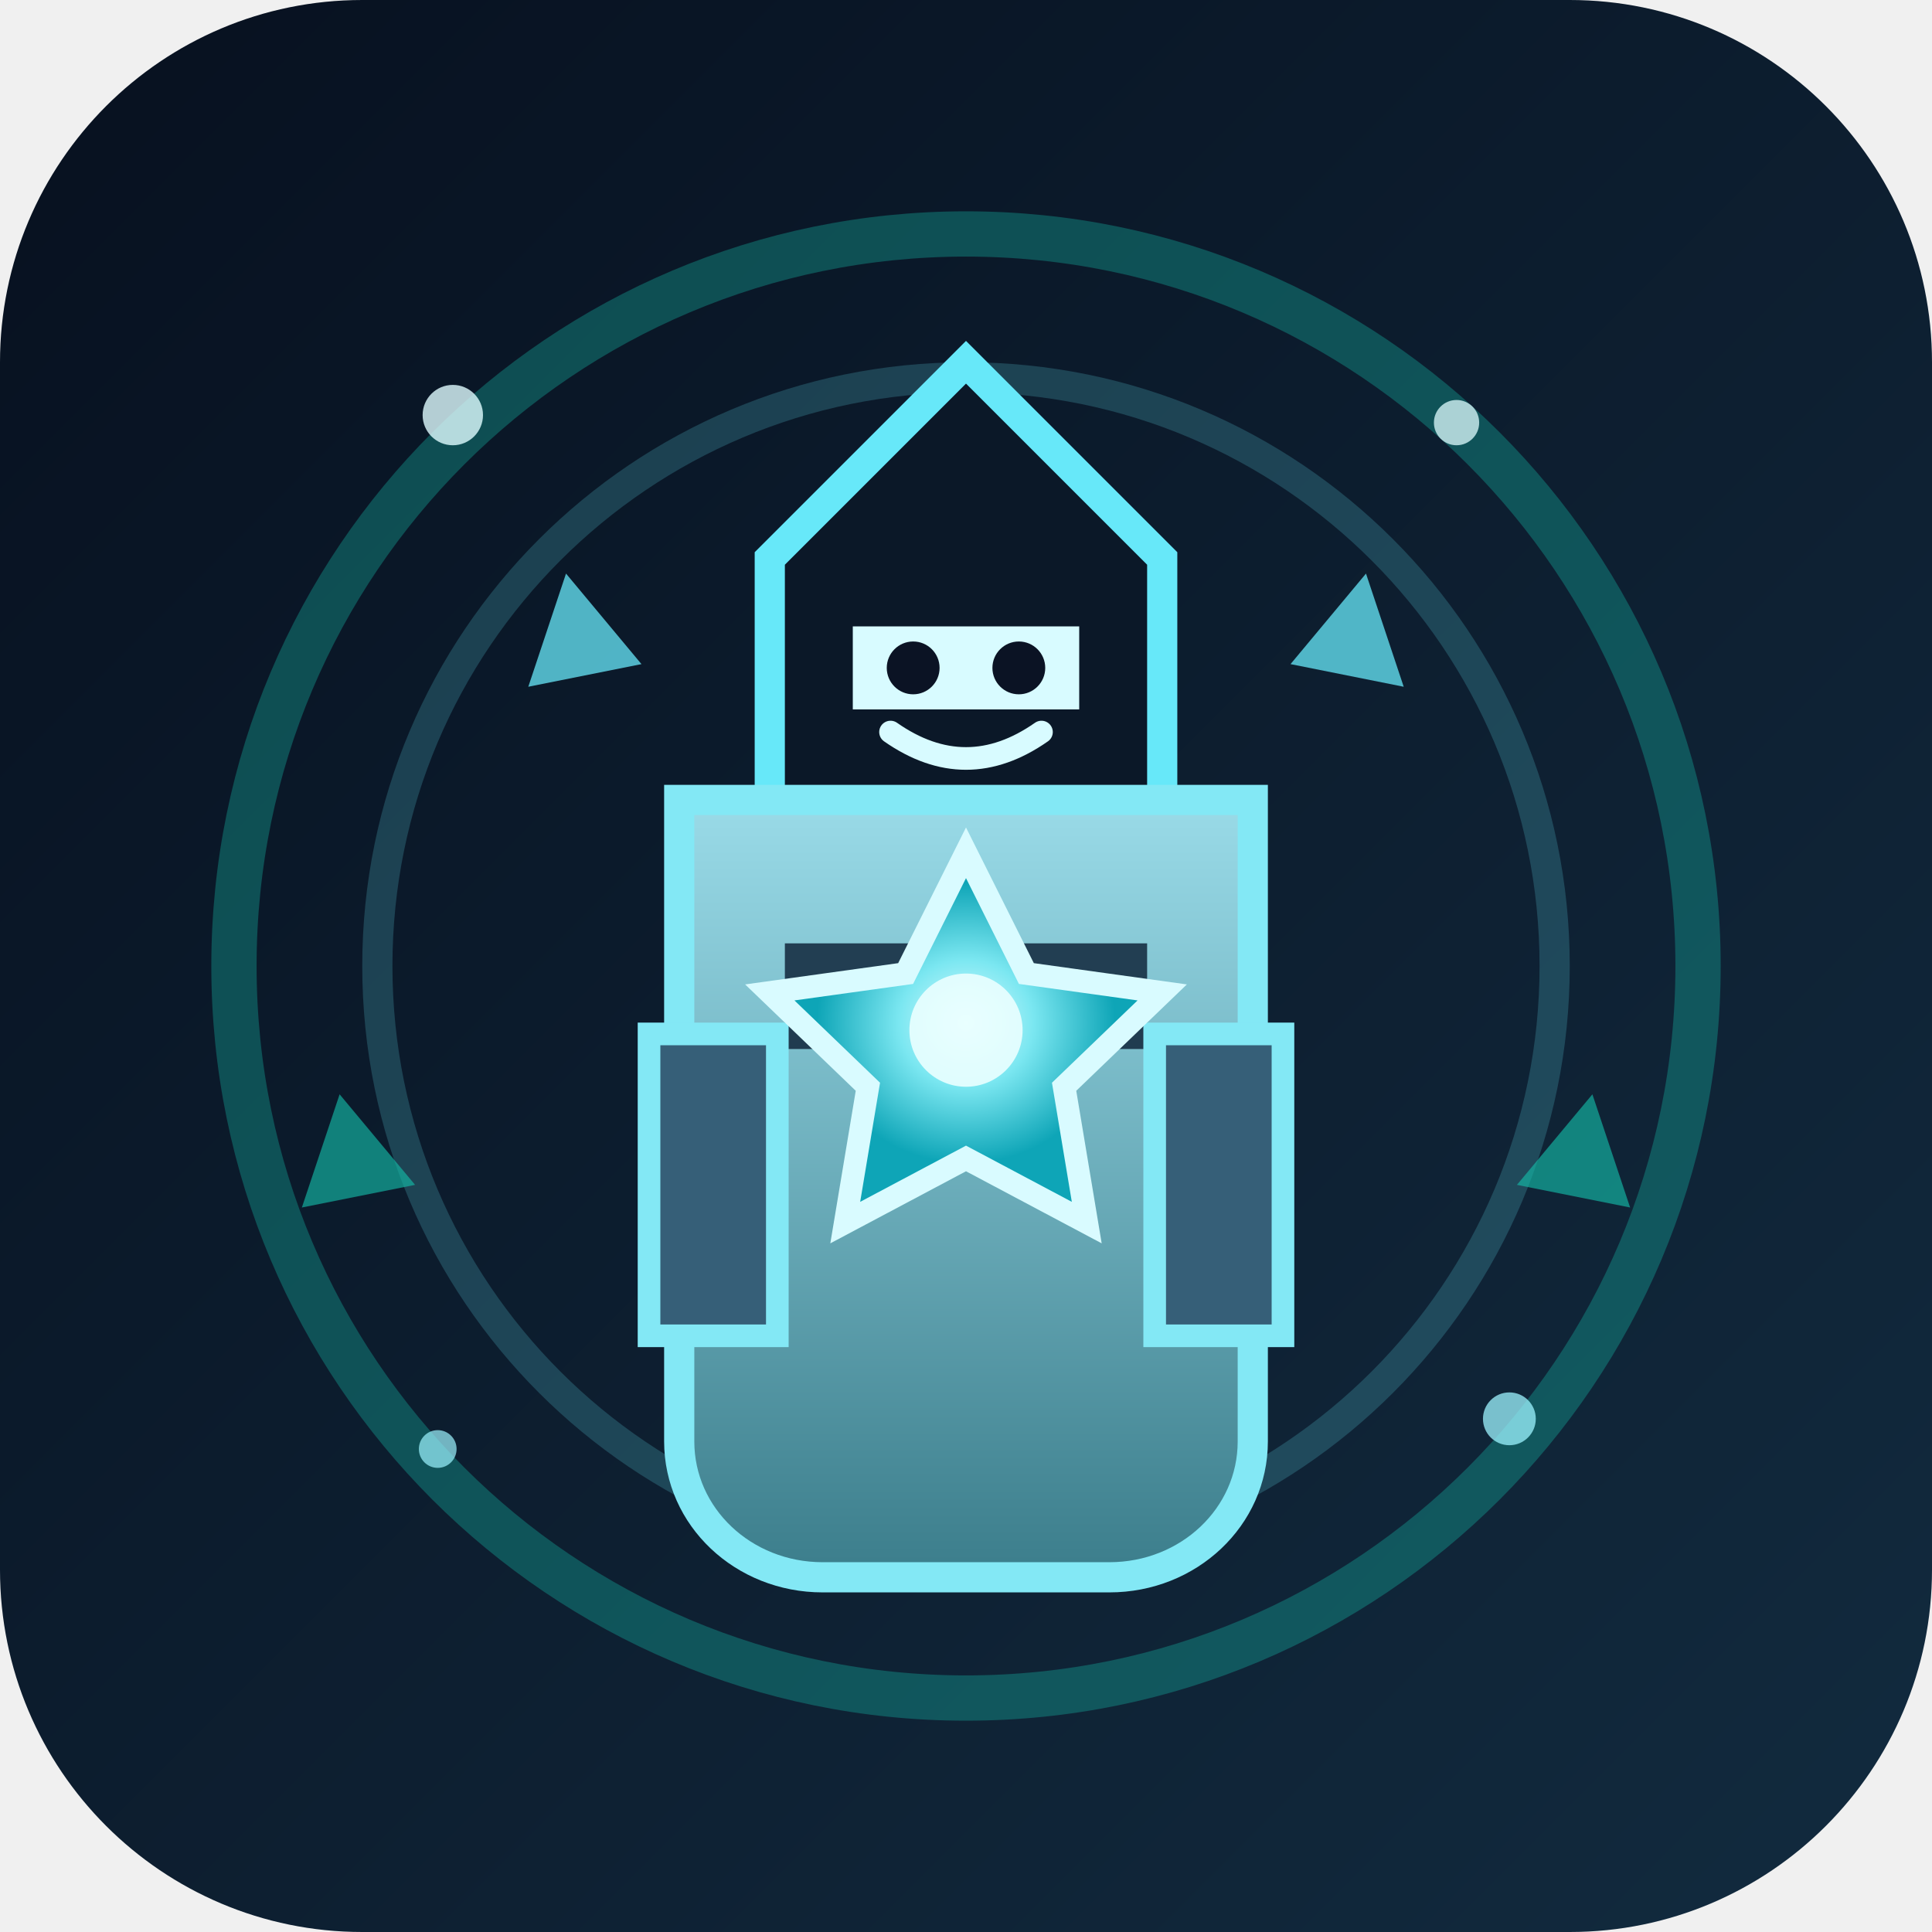
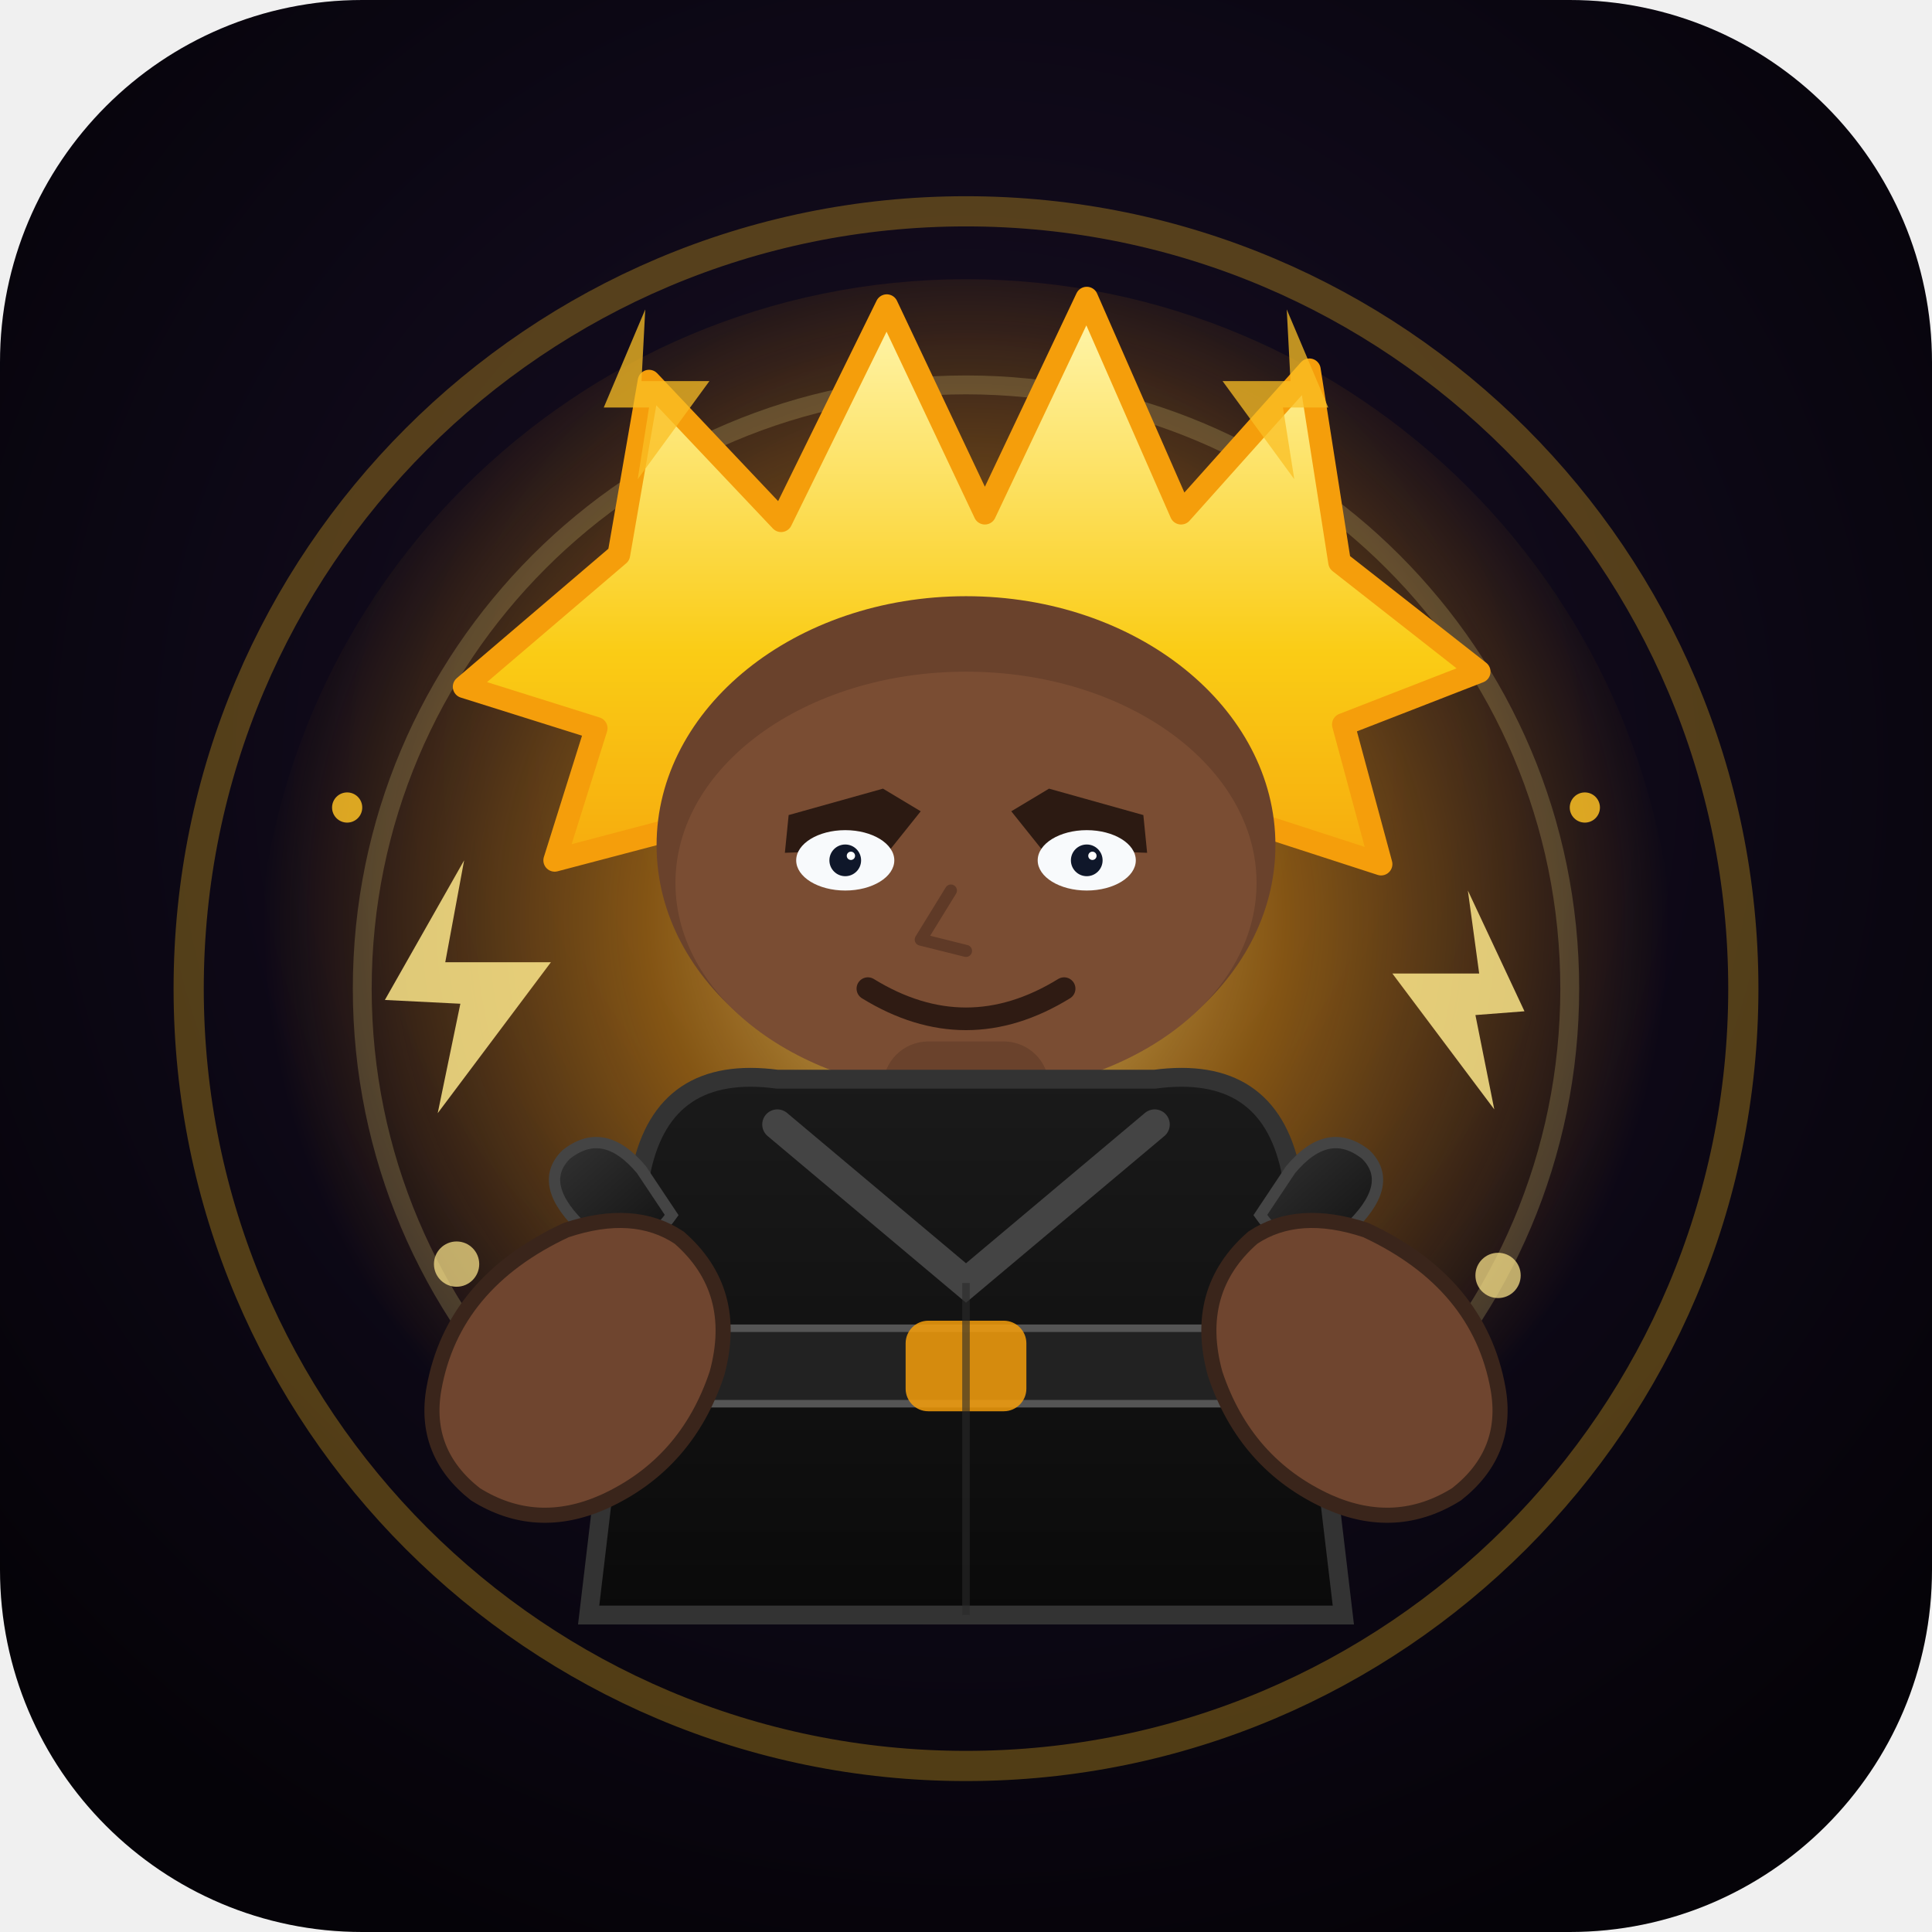
- <svg xmlns="http://www.w3.org/2000/svg" viewBox="0 0 512 512" role="img" aria-label="Zenith hero avatar">
+ <svg xmlns="http://www.w3.org/2000/svg" viewBox="0 0 512 512" role="img" aria-label="Zenith Black Super Saiyan hero avatar">
  <defs>
-     <linearGradient id="bg" x1="0" y1="0" x2="1" y2="1">
-       <stop offset="0%" stop-color="#07101f" />
-       <stop offset="100%" stop-color="#122b3f" />
+     <radialGradient id="bg" cx="50%" cy="40%" r="65%">
+       <stop offset="0%" stop-color="#1a1025" />
+       <stop offset="60%" stop-color="#0d0816" />
+       <stop offset="100%" stop-color="#050308" />
+     </radialGradient>
+     <radialGradient id="aura" cx="50%" cy="45%" r="50%">
+       <stop offset="0%" stop-color="#fde68a" stop-opacity="0.85" />
+       <stop offset="45%" stop-color="#f59e0b" stop-opacity="0.5" />
+       <stop offset="100%" stop-color="#f59e0b" stop-opacity="0" />
+     </radialGradient>
+     <linearGradient id="hair" x1="0" y1="0" x2="0" y2="1">
+       <stop offset="0%" stop-color="#fff7b3" />
+       <stop offset="55%" stop-color="#facc15" />
+       <stop offset="100%" stop-color="#f59e0b" />
    </linearGradient>
-     <linearGradient id="armor" x1="0" y1="0" x2="0" y2="1">
-       <stop offset="0%" stop-color="#9adbe8" />
-       <stop offset="100%" stop-color="#3b7d8b" />
+     <linearGradient id="suit" x1="0" y1="0" x2="0" y2="1">
+       <stop offset="0%" stop-color="#1a1a1a" />
+       <stop offset="100%" stop-color="#0a0a0a" />
    </linearGradient>
-     <radialGradient id="core" cx="50%" cy="46%" r="38%">
-       <stop offset="0%" stop-color="#dffcff" />
-       <stop offset="45%" stop-color="#7be7f1" />
-       <stop offset="100%" stop-color="#0ea5b7" />
-     </radialGradient>
+     <linearGradient id="suitHighlight" x1="0" y1="0" x2="1" y2="1">
+       <stop offset="0%" stop-color="#333333" />
+       <stop offset="100%" stop-color="#111111" />
+     </linearGradient>
  </defs>
  <rect width="512" height="512" rx="96" fill="url(#bg)" />
-   <circle cx="256" cy="256" r="194" fill="none" stroke="#14b8a6" stroke-opacity="0.35" stroke-width="12" />
-   <circle cx="256" cy="256" r="156" fill="none" stroke="#67e8f9" stroke-opacity="0.2" stroke-width="8" />
-   <path d="M256 96l52 52v76h-104v-76z" fill="#0b1828" stroke="#67e8f9" stroke-width="8" />
-   <path d="M180 212h152v170c0 20-17 36-38 36h-76c-21 0-38-16-38-36z" fill="url(#armor)" stroke="#83e8f5" stroke-width="8" />
-   <path d="M208 250h96v28h-96z" fill="#11263b" opacity="0.85" />
-   <path d="M172 274h34v80h-34zM306 274h34v80h-34z" fill="#365f78" stroke="#83e8f5" stroke-width="6" />
-   <polygon points="256,226 272,258 308,263 282,288 288,324 256,307 224,324 230,288 204,263 240,258" fill="url(#core)" stroke="#d9fbff" stroke-width="6" />
-   <circle cx="256" cy="273" r="15" fill="#eaffff" opacity="0.9" />
-   <path d="M226 166h60v22h-60z" fill="#d8fbff" />
-   <circle cx="242" cy="177" r="7" fill="#0b1324" />
-   <circle cx="270" cy="177" r="7" fill="#0b1324" />
-   <path d="M236 194q20 14 40 0" fill="none" stroke="#d8fbff" stroke-width="6" stroke-linecap="round" />
-   <polygon points="150,152 170,176 140,182" fill="#67e8f9" opacity="0.75" />
-   <polygon points="362,152 342,176 372,182" fill="#67e8f9" opacity="0.75" />
-   <polygon points="90,290 110,314 80,320" fill="#14b8a6" opacity="0.65" />
-   <polygon points="422,290 402,314 432,320" fill="#14b8a6" opacity="0.65" />
-   <circle cx="120" cy="110" r="8" fill="#dffcff" opacity="0.8" />
-   <circle cx="386" cy="112" r="6" fill="#dffcff" opacity="0.75" />
-   <circle cx="400" cy="376" r="7" fill="#9cf4ff" opacity="0.75" />
-   <circle cx="116" cy="384" r="5" fill="#9cf4ff" opacity="0.7" />
+   <circle cx="256" cy="262" r="188" fill="url(#aura)" />
+   <circle cx="256" cy="262" r="206" fill="none" stroke="#fbbf24" stroke-width="8" stroke-opacity="0.3" />
+   <circle cx="256" cy="262" r="160" fill="none" stroke="#fde68a" stroke-width="5" stroke-opacity="0.2" />
+   <path d="M123 182L164 147L172 101L207 138L235 81L261 136L288 79L313 136L347 98L355 149L392 178L356 192L366 229L329 217L306 244L257 250L209 245L185 218L147 228L158 193Z" fill="url(#hair)" stroke="#f59e0b" stroke-width="6" stroke-linejoin="round" />
+   <ellipse cx="256" cy="224" rx="82" ry="66" fill="#6a422c" />
+   <ellipse cx="256" cy="234" rx="77" ry="56" fill="#7a4d33" />
+   <path d="M209 216L234 209L244 215L236 225L208 226Z" fill="#2c1a12" />
+   <path d="M303 216L278 209L268 215L276 225L304 226Z" fill="#2c1a12" />
+   <ellipse cx="224" cy="228" rx="13" ry="8" fill="#f8fafc" />
+   <ellipse cx="288" cy="228" rx="13" ry="8" fill="#f8fafc" />
+   <circle cx="224" cy="228" r="4.2" fill="#0f172a" />
+   <circle cx="288" cy="228" r="4.2" fill="#0f172a" />
+   <circle cx="225.5" cy="226.8" r="1.1" fill="#ffffff" />
+   <circle cx="289.5" cy="226.8" r="1.1" fill="#ffffff" />
+   <path d="M252 236L244 249L256 252" fill="none" stroke="#5f3a27" stroke-width="3.2" stroke-linecap="round" stroke-linejoin="round" />
+   <path d="M230 262Q256 278 282 262" fill="none" stroke="#2f1b13" stroke-width="6" stroke-linecap="round" />
+   <rect x="234" y="276" width="44" height="32" rx="12" fill="#6a422c" />
+   <path d="M170 310Q176 282 206 286H306Q336 282 342 310L356 428H156Z" fill="url(#suit)" stroke="#333333" stroke-width="5" />
+   <path d="M206 298L256 340L306 298" fill="none" stroke="#444444" stroke-width="8" stroke-linecap="round" />
+   <rect x="178" y="352" width="156" height="20" rx="10" fill="#222222" stroke="#555555" stroke-width="2" />
+   <rect x="240" y="350" width="32" height="24" rx="6" fill="#f59e0b" opacity="0.85" />
+   <line x1="256" y1="340" x2="256" y2="428" stroke="#2a2a2a" stroke-width="2" opacity="0.6" />
+   <path d="M170 310Q160 298 150 306Q142 314 155 326Q168 336 178 322Z" fill="url(#suitHighlight)" stroke="#444" stroke-width="3" />
+   <path d="M342 310Q352 298 362 306Q370 314 357 326Q344 336 334 322Z" fill="url(#suitHighlight)" stroke="#444" stroke-width="3" />
+   <path d="M150 326Q120 340 115 368Q112 385 126 396Q142 406 160 398Q182 388 190 364Q196 342 180 328Q168 320 150 326Z" fill="#6f452f" stroke="#3a251b" stroke-width="4" />
+   <path d="M362 326Q392 340 397 368Q400 385 386 396Q370 406 352 398Q330 388 322 364Q316 342 332 328Q344 320 362 326Z" fill="#6f452f" stroke="#3a251b" stroke-width="4" />
+   <path d="M102 265L123 228L118 255H146L116 295L122 266Z" fill="#fde68a" opacity="0.85" />
+   <path d="M404 268L389 236L392 258H369L396 294L391 269Z" fill="#fde68a" opacity="0.85" />
+   <path d="M160 108L171 82L170 101H188L169 127L172 108Z" fill="#fbbf24" opacity="0.75" />
+   <path d="M352 108L341 82L342 101H324L343 127L340 108Z" fill="#fbbf24" opacity="0.75" />
+   <circle cx="121" cy="335" r="6" fill="#fde68a" opacity="0.72" />
+   <circle cx="397" cy="338" r="6" fill="#fde68a" opacity="0.72" />
+   <circle cx="92" cy="214" r="4" fill="#fbbf24" opacity="0.85" />
+   <circle cx="420" cy="214" r="4" fill="#fbbf24" opacity="0.85" />
</svg>
